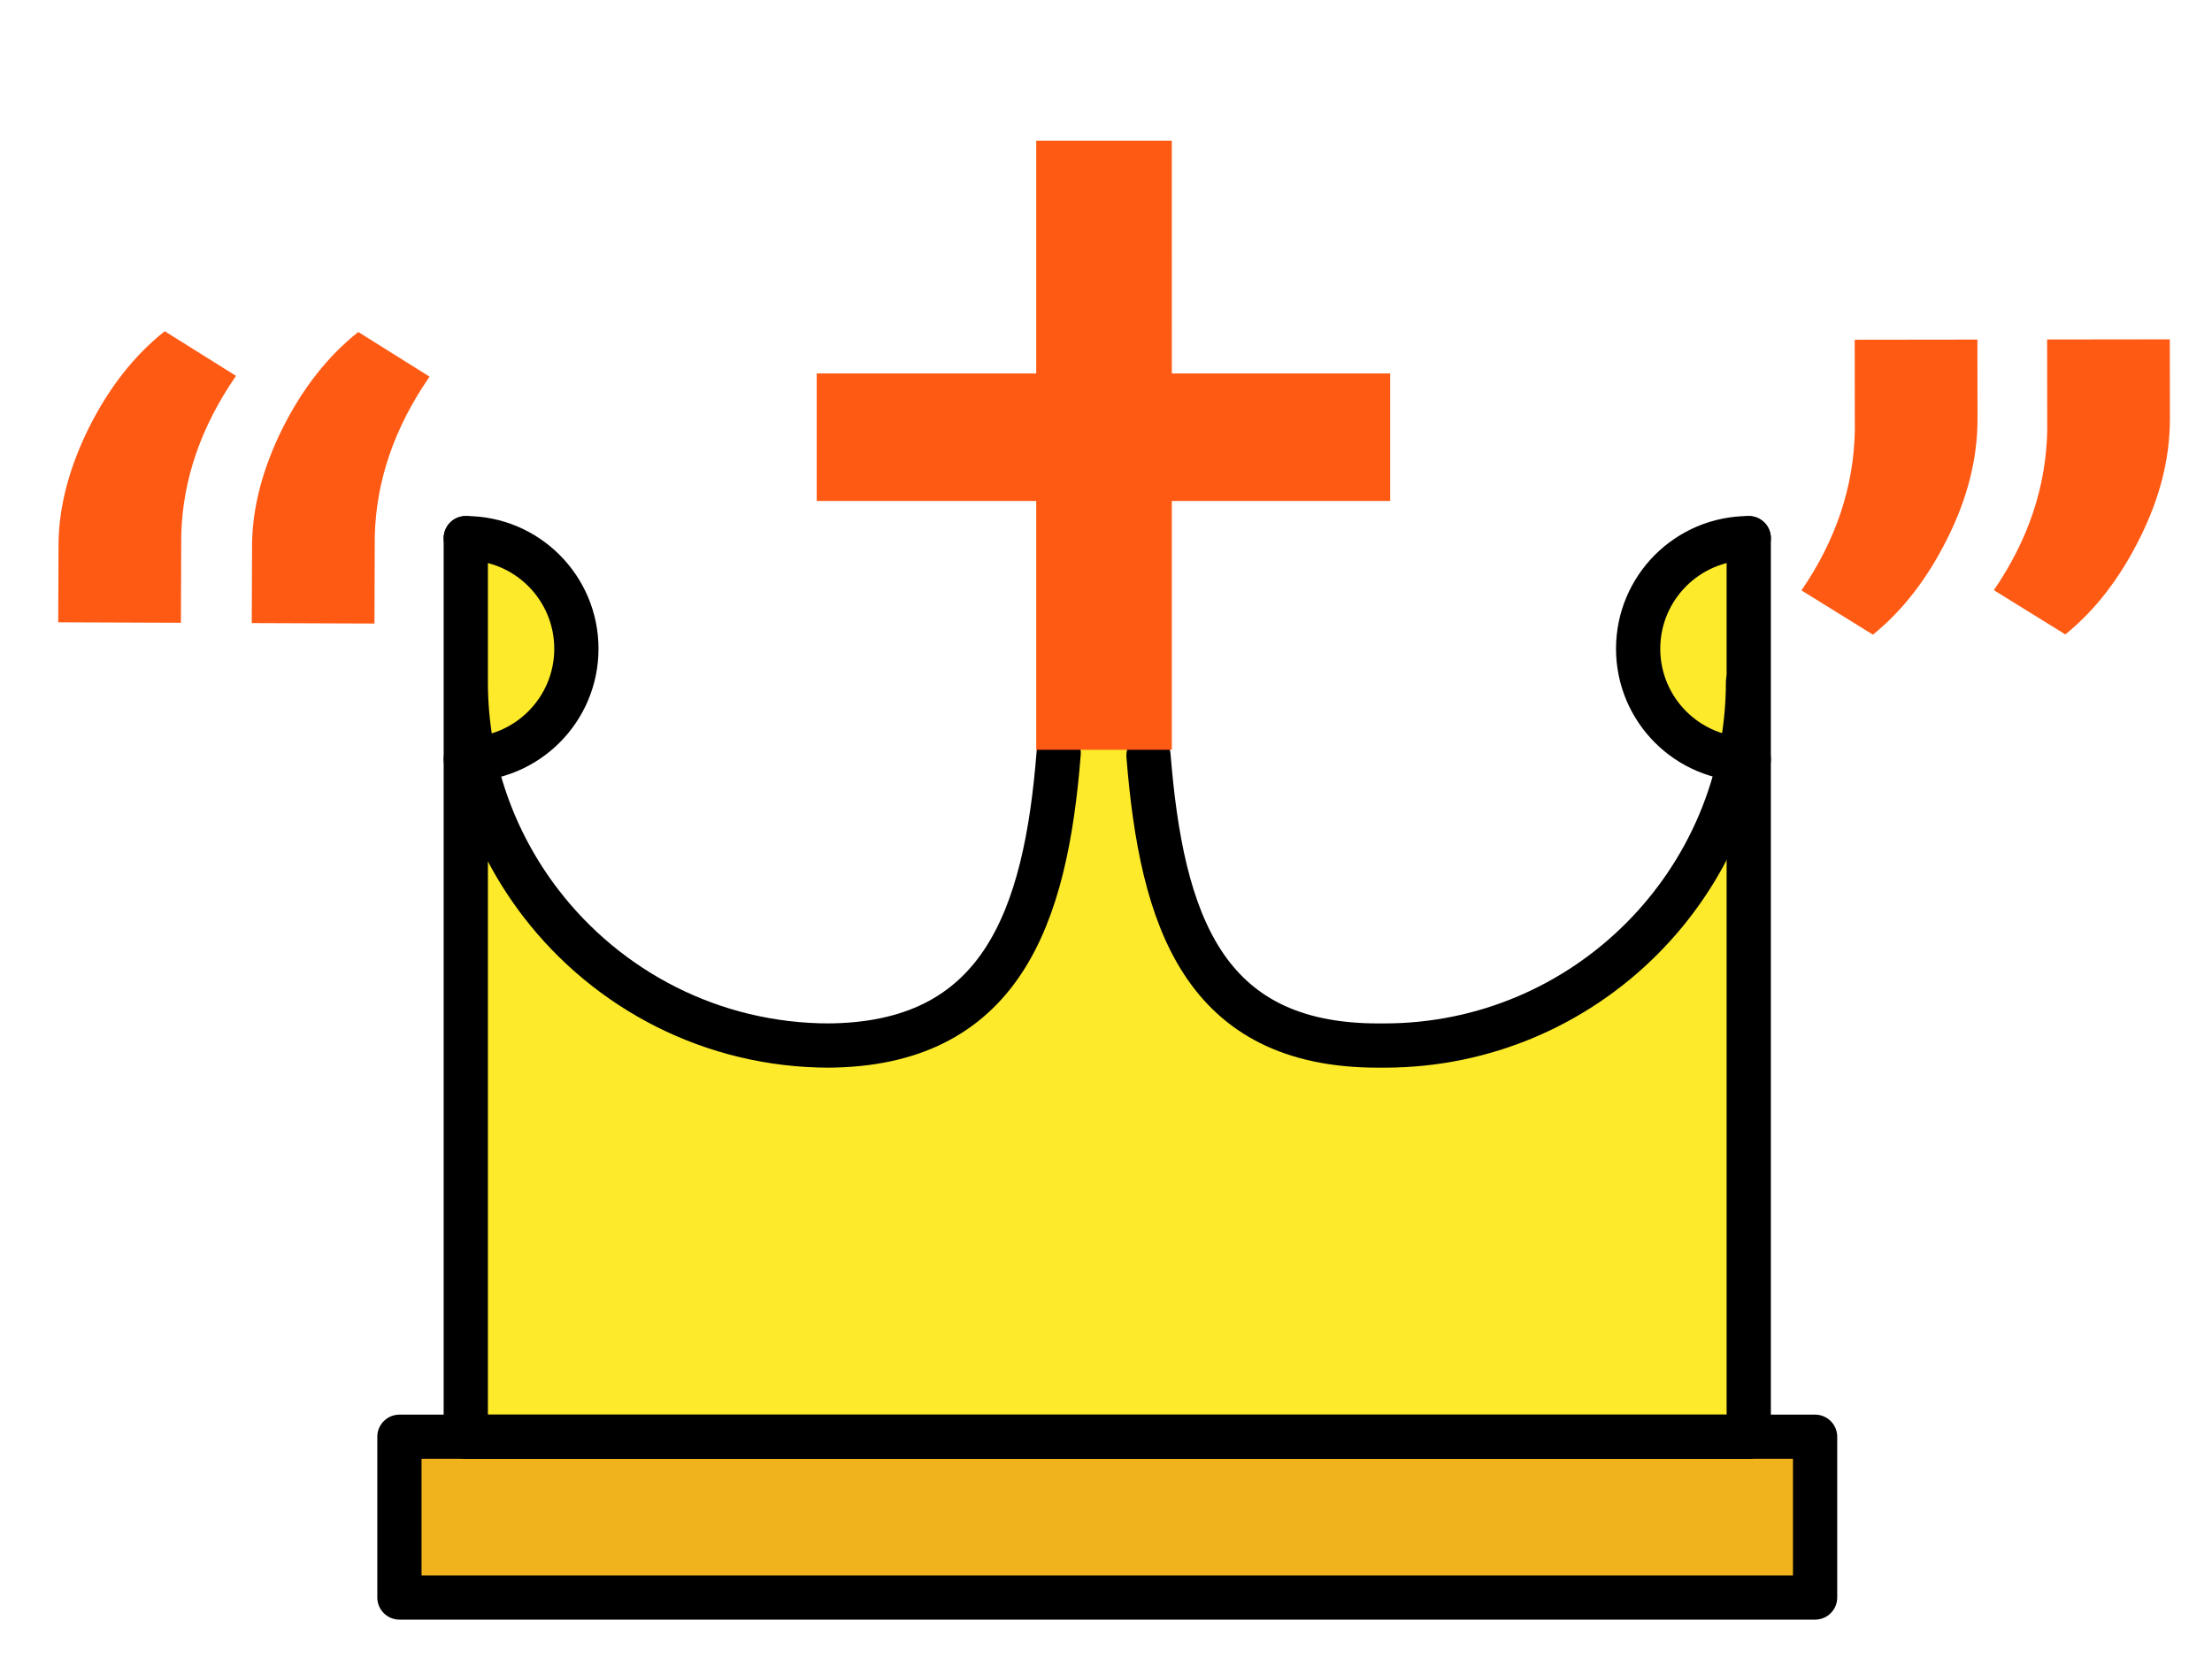
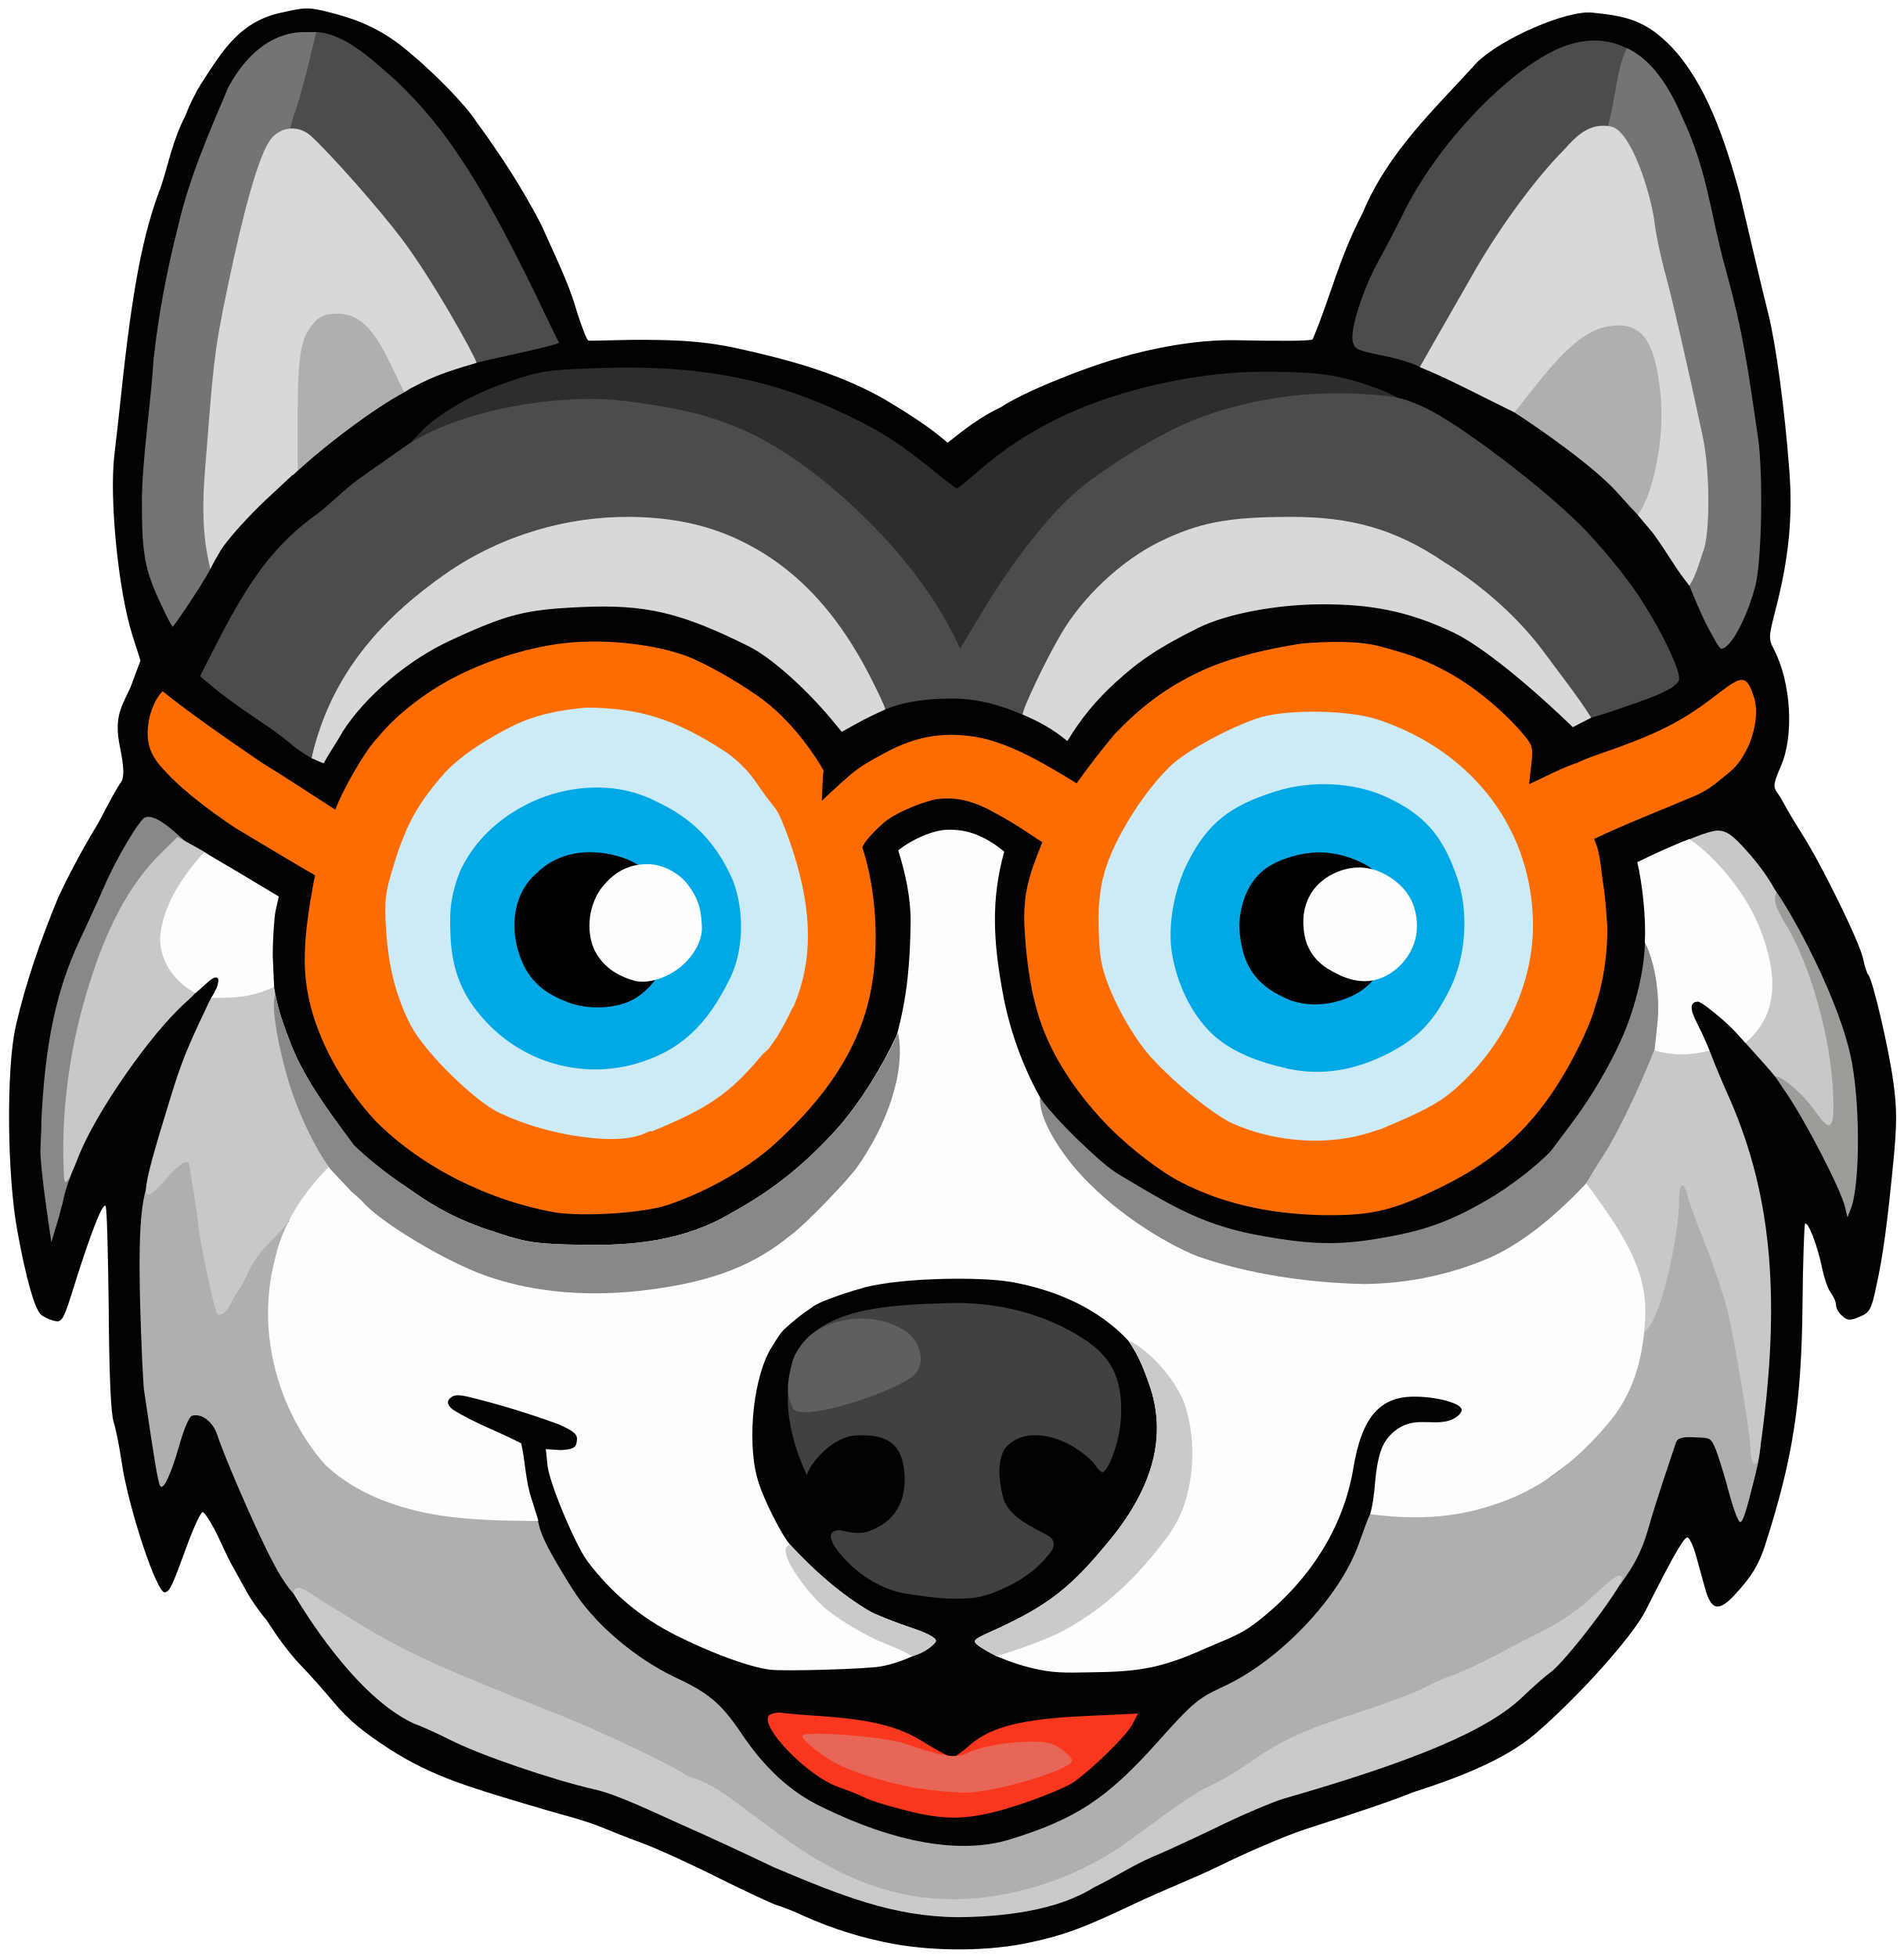
- <svg xmlns="http://www.w3.org/2000/svg" viewBox="0 0 100 75" version="1.1" width="100" height="75">
-   <g fill="#f1b31c">
-     <rect x="18.057" y="64.953" width="64" height="7.267" />
+ <svg xmlns="http://www.w3.org/2000/svg" width="160.2" height="164.7" viewBox="0 0 5340 5490" version="1.1">
+   <path style="fill:#020202" id="blackOutline" d="M 4465.71,35.338 C 4395.06,28.298 4213,107.004 4144,174.004 4021.89,308.386 3893.61,425.93 3821,600 c -65.92,126.198 -88.05,230.779 -139.01,351.992 -5,5 -99.01,4.919 -212.99,2.453 -113.21,-2.449 -238.55,22.872 -325.99,48.565 -119,34 -281,101.98 -335,138.98 -58.32,27.46 -100.15,60.7 -150,100 -54.61,-47.86 -121.89,-88.69 -175.9,-121.3 -115.68,-65.87 -237.48,-102.29 -362.11,-131.686 -75,-17 -135.05,-33.299 -279.05,-35.299 -101,-2 -186.95,4.295 -190.95,1.295 -5,-3 -18,-38.008 -31,-78.008 C 1600,811.992 1585.01,777 1518.01,630 1461.95,522.256 1401.86,431.276 1335,340 1307,296 1225,211 1146,145 1078,88 1017,58 925.996,35 c -58,-15 -70,-14.996 -130,-0.996 C 671.34,57.937 623.383,144.525 564.004,235 553.004,252 532,292 520,325 484.401,392.936 472.84,459.351 450.996,525 400.996,654 371,811 340,1105 c -5,50 -14.004,126 -19.004,170 -15,123 10.996,385 50.996,509 l 22.012,69.01 -23.008,61.99 c -18,51 -52.198,81.02 -37.162,166.76 16.419,79.13 15.162,102.24 2.162,117.24 -25.961,41.25 -46.513,86.53 -66.992,121 -39.768,65.65 -80.733,143.25 -105.538,197.34 C 114.348,2636 72.044,2755.96 44.004,2880 c -27,119 -24,421 5,575 24,131 47,212.99 65,231.99 6,6 21.996,14.01 35.996,18.01 25,6 27.004,3.01 64.004,-116.99 45,-141 73.992,-213 81.992,-205 4,3 7.004,132.98 9.004,288.98 1,183 6.004,295.01 14.004,318.01 6,19 15.992,69 21.992,110 18,127 100.012,374.99 122.012,366.99 14,-4 19,-14.99 60,-126.99 19,-52 39,-96.01 45,-98.01 5,-1 23.992,28 41.992,65 17,37 36.008,77.01 43.008,88.01 6,11 21.996,40 35.996,65 13,25 39.988,63 57.988,84 30.36,46.94 63.588,93.47 96.016,127 34,35 74.033,81.78 90.996,102.01 45.195,53.9 84.376,85.24 155.996,131.99 121.68,79.43 236.44,110.79 365,150 50,15 115,33.99 145,41.99 30,8 71,22 90,30 19,8 69,28.01 110,43.01 41,15 138,59.01 215,98.01 77,38 151,72.99 165,76.99 14,4 48,17 75,30 80,36 164,62.01 250,78.01 120,22 273,20.99 385,-4.01 94,-20 150,-41 285,-105 89.5,-42.47 172.79,-74.29 240,-107.01 83,-41 193,-88 245,-105 146,-47 250.01,-81.98 303.01,-103.98 119.93,-38.26 253.66,-88.52 340.99,-162.01 123,-105 275,-274.99 312,-347.99 81,-161 109,-208 118,-205 5,2 15.99,24 22.99,50 7,26 19.02,67.98 26.02,93.98 17,60 37,65 80,20 48,-51 69.99,-85.99 87.99,-141.99 78,-243 102,-396.01 105,-673.01 1,-123 5.01,-225.98 7.01,-228.98 8,-8 33.99,58 46.99,120 6,30 17,62.99 25,72.99 8,11 15,26 15,35 0,9 8.01,22.99 18.01,30.99 14,13 21.99,13.01 47.99,2.01 29,-12 33.01,-19.99 47.01,-85.99 19,-86 30.99,-176.02 47.99,-351.02 10,-102 10,-147 0,-220 -13,-96 -57,-283.99 -70,-301.99 -5,-5 -11,-26 -15,-45 -8,-43 -115,-262 -171,-350 -23,-36 -44.01,-72 -48.01,-80 -4,-8 -12.99,-24 -20.99,-35 -13,-18 -12,-26 9,-75 38,-86 29,-235.01 -19,-328.01 -16,-30 -15,-35.98 5,-113.98 37,-143 48,-260.01 38,-388.01 -13,-174 -38,-356 -59,-440 -19,-75 -38,-158 -81,-340 C 4837.96,391.075 4784.82,232.673 4686.99,130 4615.82,57.366 4562.88,45.019 4465.71,35.338 Z" />
+   <g id="nose">
+     <path style="fill:#414141" id="noseMainPartShadow" d="m 2250,3769.99 c -67.21,118.12 -40.99,251.49 13.08,368.03 13.03,-40.45 75.89,-108.16 137.89,-111.16 73.44,-3.55 129.01,12.15 136.01,106.15 6,79 -27.96,136 -95.96,161 -24.26,10.68 -51.99,6.3 -78,0 -10.71,-2.03 -16.18,-1.09 -25,2.02 -16,10 -7.03,35 28.97,75 47,52 109.99,87.96 169.99,98.96 27,4 87.03,14.09 135.03,14.88 73,1.21 96.98,-8.86 144.98,-29.86 69.31,-31.58 107.98,-70.26 132.92,-105.25 11.72,-18.26 3.9,-34.13 -9.94,-41.78 -48.22,-26.66 -107.15,-50.37 -125.65,-104.43 -12.48,-47.05 -18.39,-103.38 4.69,-140.56 18.97,-22.83 44.3,-33.57 71.35,-36.13 42.72,-4.04 89.72,12.26 122.66,33.14 25,16 51.99,38 58.99,50 7,11 15.98,19.98 19.98,19.98 15,0 52.02,-85.52 52.93,-168.52 1.09,-99 -29.37,-155.52 -103.9,-204.52 -110.53,-72.66 -246.17,-105.32 -378.38,-101.35 -159.35,4.78 -328.14,11.03 -412.64,114.4 z" />
+     <path style="fill:#5e5f5e" id="noseHighlight" d="m 2222.08,3822.23 c 5.14,-21.42 21.16,-45.77 37.93,-63.88 53.85,-58.14 182.68,-85.69 277.68,-25.69 42,27 64.1,91.93 23.31,127.34 -50.64,43.96 -315.14,133.72 -337.24,89.98 -23.12,-45.75 -12.18,-83.98 -1.68,-127.75 z" />
  </g>
-   <g fill="#fcea2b">
-     <path d="m 21.057,24.329 c 2.761,0 5,2.239 5,5 0,2.761 -2.239,5 -5,5" />
-     <path d="m 79.057,34.329 c -2.761,0 -5,-2.239 -5,-5 0,-2.761 2.239,-5 5,-5" />
-     <path d="m 79.025,30.824 c 0,9.081 -7.362,16.443 -16.443,16.443 h -0.287 c -9.081,0 -11.443,-7.362 -11.443,-16.443 h -2.074 c 0,9.081 -2.362,16.443 -11.443,16.443 h 0.164 c -5.312,0 -10.036,-2.519 -13.042,-6.428 -2.133,-2.773 -3.401,-6.246 -3.401,-10.015 v -6.495 40.624 h 58 v -40.624" />
+   <g id="rightEar">
+     <path style="fill:#4c4c4c" id="rightEarOuter2" d="m 3982.93,1029.83 c -16,-9 -54.93,-21.83 -87.93,-28.83 -89,-18 -93,-20 -100,-40 -10,-31 25,-143 71,-228 25,-45 58,-109 74,-142 92,-184 277.16,-379.568 419,-449 64.13,-31.391 135.71,-40.742 203.81,-7.04 l -25.7,224.235 z" />
+     <path style="fill:#737473" id="rightEarOuter1" d="m 4780,1739 c -14.67,-31.3 -29.14,-65.76 -41.45,-96.62 L 4691.42,979.718 4508.58,357.921 c 23.59,-75.308 23.22,-156.71 54.38,-223.214 82.38,37.788 131.15,134.719 159.92,203.873 66.38,141.861 77.74,274.648 116.12,411.42 51.92,186.586 64.67,290.66 92,476 15,102 11,344 -7,416 -23,91 -70,178 -96,178 -5,0 -26,-37 -48,-81 z" />
+     <path style="fill:#afafaf" id="rightEarShadow" d="m 4543,1389 c -65.94,-77.37 -233.67,-192.5 -295.31,-232.05 6.8,-51.06 81.89,-173.248 130.31,-216.95 50,-44 93,-60 167,-60 92,0 125,36 157,169 31,132 20,269 -28,333 -13,18 -30,45 -36,61 -7,15 -15,27 -18,26 -3,0 -38,-36 -77,-80 z" />
+     <path style="fill:#d9d8d8" id="rightEarInner" d="m 4702,1593 c -31.38,-48.35 -51.91,-78.98 -65.94,-98.27 -14.31,-17.11 -32.33,-37.7 -41.78,-49.73 29.77,-45.61 42.92,-97.31 52.71,-146.64 12.05,-60.77 17.81,-131.86 9.4,-205.36 C 4639.92,948.985 4601,902 4514,915 c -59,9 -114,52 -198,156 l -68,86 c -89.91,-43.82 -186.22,-95.39 -265.55,-127.1 L 4033,941 c 27,-47 70,-122 95,-166 62.95,-112.348 166.72,-261.708 258.9,-354.699 38.34,-43.447 74.04,-76.193 131.13,-65.549 57.53,10.726 110.8,185.372 121.97,262.248 4,38 18,102 29,143 19,67 67,276 107,464 21,96 21,276 1,324 -11.43,32.92 -20.5,68.07 -38.41,95.27 C 4736.86,1640.2 4719,1619 4702,1593 Z" />
  </g>
-   <g fill="none" stroke="#000000" stroke-linecap="round" stroke-linejoin="round" stroke-miterlimit="10" stroke-width="2">
-     <rect x="18.057" y="64.953" width="64" height="7.267" />
-     <path d="m 21.057,24.329 c 2.761,0 5,2.239 5,5 0,2.761 -2.239,5 -5,5" />
-     <path d="m 79.057,34.329 c -2.761,0 -5,-2.239 -5,-5 0,-2.761 2.239,-5 5,-5" />
-     <path d="m 47.861,34.043 c -0.588,7.46 -2.602,13.224 -10.525,13.224 h 0.164 c -5.312,0 -10.036,-2.519 -13.042,-6.428 -2.133,-2.773 -3.401,-6.246 -3.401,-10.015 v -6.495 40.624 h 58 v -40.624" />
-     <path d="m 79.025,30.824 c 0,9.081 -7.362,16.443 -16.443,16.443 h -0.287 c -7.906,0 -9.779,-5.675 -10.374,-13.111" />
+   <g id="leftEar">
+     <path style="fill:#4c4c4c" id="leftEarOuter4" d="m 887.37,89.844 c -40.623,4.866 -40.36,-3.833 -68.36,129.166 -7,31 -18.041,64.977 -26.041,75.977 -19,28 -16.94,85.026 3.06,85.026 17,0 158.989,142.008 230.991,233.008 24.83,31.24 42.52,45.599 56.83,51.432 l 1.18,22.526 41.99,54.037 c 73.8,57.269 179.12,238.827 210.85,276.414 51.48,-13.09 233.1,-50.427 230.1,-56.427 -2,-3 -31.95,-64.003 -65.95,-136.003 C 1348.02,510 1252,361.971 1114,228.971 1046.85,170.076 968.75,93.986 887.365,89.844 Z" />
+     <path style="fill:#737473" id="leftEarOuter2" d="m 852.995,89.974 c -75,0 -152.845,45.385 -211.845,153.385 -54.823,128.078 -111.355,258.633 -142.127,393.62 -31.218,122.513 -54.833,248.345 -68.192,370.491 -8.628,135.56 -32.566,281.77 -32.849,402.56 0,143 7.995,188.98 52.995,283.98 17,37 32.049,66 34.049,64 35,-47 98.966,-146.02 106.966,-166.02 6,-15 9.985,-61.02 8.985,-102.02 -2,-85 24.997,-440.96 38.997,-509.957 5,-25 9.026,-62.031 10.026,-82.031 0,-11.723 -1.743,-15.225 -2.93,-20.834 11.172,-26.395 21.03,-41.281 37.956,-119.14 C 719.397,605.541 802.164,421.843 822.982,325 c 6,-11 23.021,-68.018 38.021,-127.018 L 886.979,89.974 Z" />
+     <path style="fill:#afafaf" id="leftEarShadow" d="m 805,1243 c -9,-114 -1,-264 16,-313 23,-67 44,-80 125,-80 64,0 76,3 104,26 30,26 110,169 110,197 0,8 -11,20 -25,27 -81.05,42.44 -226.84,151.45 -312,232 -8,7 -13,-18 -18,-89 z" />
+     <path style="fill:#d9d8d8" id="leftEarInner" d="m 581,1245 c 20,-259 23,-280 74,-517 45,-202 81,-315 110,-344 31,-31 76,-31 108,-2 58,54 188,201 254,288 87,116 197.75,315.131 210.1,347.79 -52.06,15.49 -102.19,30.06 -153.1,55.21 l -51,26 -39,-81 c -49,-101 -89,-138 -148,-138 -31,0 -48,6 -63,23 -39,43 -47,84 -48,254 v 162 l -89,83 c -49,46 -107,110 -127,142 -14.815,25.31 -19.947,34.05 -28.994,51.85 C 557.378,1466.25 573.494,1344.62 581,1245 Z" />
  </g>
-   <g fill="#ff5a14">
-     <path d="m 52.976,16.882 h 9.871 v 5.767 H 52.976 V 33.897 H 46.845 V 22.649 h -9.923 v -5.767 h 9.923 V 6.361 h 6.13 z" />
-     <path d="M 7.448,14.975 10.67,16.992 q -2.383,3.454 -2.476,7.204 l -0.015,3.958 -5.547,-0.021 0.014,-3.594 q 0.036,-2.5 1.374,-5.203 1.365,-2.729 3.428,-4.362 z m 8.75,0.034 3.221,2.018 q -2.383,3.454 -2.476,7.204 l -0.015,3.958 -5.547,-0.021 0.014,-3.594 q 0.036,-2.5 1.374,-5.203 1.365,-2.729 3.428,-4.362 z" />
-     <path d="m 84.672,28.692 -3.232,-2.001 q 2.339,-3.414 2.413,-7.217 l -0.005,-4.115 5.547,-0.007 0.004,3.594 q 0.003,2.682 -1.373,5.418 -1.351,2.71 -3.354,4.327 z m 8.698,-0.011 -3.232,-2.001 q 2.339,-3.414 2.413,-7.217 l -0.005,-4.115 5.547,-0.007 0.004,3.594 q 0.003,2.682 -1.373,5.418 -1.351,2.71 -3.354,4.327 z" />
+   <g id="mouth">
+     <path style="fill:#f9361e" id="tongueOuter" d="m 2530,5076 c -47,-12 -95,-27 -106,-34 -12,-6 -44,-19 -70,-28 -90,-30 -233,-180 -194,-204 7,-4 23,-7 34,-5 12,2 59,6 106,9 145,10 222,29 294,75 36,22 71,41 77,41 6,0 28,-15 49,-34 57,-51 146,-74 324,-82 l 148,-7 -15,29 c -16,32 -111,125 -166,164 -19,13 -87,41 -150,62 -138,45 -203,48 -331,14 z m 283,-100 c 53,-14 104,-29 114,-35 30,-17 -33,-36 -73,-22 -17,6 -40,11 -53,11 -12,0 -36,7 -53,16 -25,13 -43,14 -107,6 -42,-6 -101,-20 -131,-31 -31,-11 -79,-20 -110,-20 h -55 l 35,18 c 68,36 207,71 321,80 9,0 60,-10 112,-23 z" />
+     <path style="fill:#e76658" id="tongueInner" d="m 2591,5019 c -74,-9 -189,-43 -242,-70 -41,-21 -99,-67 -99,-79 0,-16 233,1 290,22 99,35 140,41 169,28 40,-20 109,-33 178,-34 48,-1 68,4 89,20 15,11 29,25 31,31 9,25 -221,94 -307,92 -25,-1 -74,-5 -109,-10 z" />
  </g>
+   <g id="rightEye">
+     <path style="fill:#ccebf6" id="rightEyeInner" d="m 3407.82,1982.74 c -204.94,122.8 -346.82,342.94 -384.09,541.38 -38.23,170.96 16.61,333.77 111.98,471.65 169.49,162.89 289.92,277.61 561.28,249.69 217.07,-6.11 417.81,-66.44 531.04,-233.74 116,-174 164.49,-505.2 81.49,-674.2 -57,-116 -314.48,-317.54 -443.48,-357.54 -150.63,-32 -311.96,-56.12 -458.22,2.76 z" />
+     <path style="fill:#00a9e6" id="rightIris" d="m 3734.75,2200.36 c 52.91,2.4 105.68,13.62 151.57,34.51 109.33,49.77 160.94,110.04 200.97,227.02 34,99.34 24.02,222.97 -19.98,311.97 -46.75,95.05 -93.67,141.78 -179.69,184.51 -86.48,42.96 -178.91,60.46 -273.57,39.84 -81.07,-17.66 -161.8,-46.69 -216.73,-100.32 -58.07,-56.7 -96.45,-140.76 -110.03,-224.03 -12.54,-76.89 6.09,-178.93 44.01,-253.97 56.08,-110.96 117.98,-160.04 250.98,-201.04 46.5,-14.5 99.57,-20.89 152.47,-18.49 z" />
+     <path style="fill:#000000" id="rightPupil" d="m 3781,2799 c 78.99,-31.86 116.85,-99.26 117.98,-200.53 1.05,-95.6 -28.32,-154.92 -73.98,-175.47 -43.85,-23.38 -96.43,-34.51 -139.01,-31.41 -41.97,3.05 -85.6,15.55 -120.99,35.41 -55.79,31.3 -85.43,94.85 -89,168 4.42,118.37 52.5,174.92 145.7,211.83 57.17,19.12 113.21,10.76 159.3,-7.83 z" />
+     <path style="fill:#fefdfd" id="rightEyeReflection" d="m 3725.8,2718.53 c -35.32,-21.47 -59.39,-54.3 -66.78,-95.79 -15.03,-84.46 23.15,-142.31 77.8,-170.11 55.8,-28.39 112.51,-25.12 165.18,10.37 39.34,26.51 72.9,67.58 72.49,136.09 -0.47,81 -68.56,148.91 -138.43,153.1 -36.53,2.2 -71.25,-9.95 -110.26,-33.66 z" />
+   </g>
+   <g id="leftEye">
+     <path style="fill:#ccebf6" id="leftEyeInner" d="m 1763.55,1946.31 c -221.91,-18.66 -600.23,109.8 -674.78,275 -85.72,207.78 -119.344,456.69 -19.16,648.68 103.99,181.03 200.02,311.91 406.54,366.29 243.85,53.27 481.6,-3.56 651.36,-171.45 147.69,-165.49 202.54,-390.79 202.47,-590.08 -15.92,-157.88 -52.41,-314.1 -186.06,-402.49 -119.72,-52.36 -263.99,-128.1 -380.37,-125.95 z" />
+     <path style="fill:#00a9e6" id="leftIris" d="m 1658.56,2209.5 c 60.89,-2.26 124.11,8.81 182.68,39.13 94.71,44.35 164.94,107.46 215.37,223.04 32,87 28.99,193.97 -8.01,270.97 -65,134 -139.34,201.63 -252.34,237.63 -147,47 -315.64,10.37 -431.64,-112.63 -68.83,-72.19 -93.8,-144.39 -100.2,-226.63 -3.64,-74.33 -4.6,-115.33 25.2,-195.38 39.57,-85.11 106.42,-150.14 200.19,-195.12 49.3,-23.13 107.86,-38.75 168.75,-41.01 z" />
+     <path style="fill:#000000" id="leftPupil" d="m 1774,2805 c 59.96,-31.82 105.58,-103.96 107.94,-183.85 3.02,-102.55 -44.26,-188.07 -143.47,-217.8 -93,-28 -178.48,-8.36 -231.47,44.65 -69.05,57.01 -85,167 -35,266 28.25,53.12 71.21,78.26 119.31,97.08 61.27,23.97 138.65,17.29 182.69,-6.08 z" />
+     <path style="fill:#fefdfd" id="leftEyeReflection" d="m 1776.31,2750.39 c -37,-11 -81.47,-32.55 -107.47,-82.55 -24,-48 -20.98,-118.71 14.6,-171.86 35.18,-47.44 77.82,-72.42 134.01,-71.75 39,0 87.27,22.67 114.65,61.12 19.63,27.56 34.6,52.54 36.77,115.5 1.37,39.79 -25.83,88.03 -70.83,120.03 -36,25 -85.73,40.51 -121.73,29.51 z" />
+   </g>
+   <path style="fill:#fc6c01" id="glasses" d="m 1609.77,1801.69 c -99.72,7.31 -211.78,39.59 -308.08,84.9 -98.6,46.39 -185.37,113.76 -241.03,181.14 -38.39,38.78 -102.599,154.74 -120.1,203.75 C 893.633,2240.94 777.478,2165.28 735.026,2139.97 637.598,2073.74 528.307,1997.31 455.99,1939 c -19.114,20 -28.864,45.43 -35.524,68.67 -21.432,91.27 14.486,126.9 57.506,171.17 39.923,40.73 102.35,90.33 181.012,143.17 47.021,27.77 179.334,108.09 224.61,133.26 -18.68,95.71 -34.35,196.98 -26.888,282.69 13.482,154.84 102.493,305.09 196.094,406.18 133.35,134.66 323.88,224.66 502.15,256.84 82,13 252.01,2.03 319.01,-20.97 115,-39 232.96,-107.99 306.96,-177.99 129.35,-119.49 226.07,-251.87 260.03,-413.93 27.41,-130.81 16.82,-294.48 -22.2,-411.07 7.2,-19.73 45.1,-55.91 58.14,-67.32 33,-29 97.85,-54.19 136.07,-64.65 18.53,-5.07 34.94,-5.04 50,-5.01 30,0 72.59,9.5 122.59,37.5 39,21 62.25,35.5 85.93,50.78 17.59,11.32 35.89,24.53 52.22,34.25 -35.18,88.02 -55.67,142.55 -49.74,244.4 5.31,90.96 17.23,182.73 47.72,268.03 40.01,111.9 116.65,212.63 188.22,285.74 65.24,65.73 146.84,126.44 199.67,154.1 128.05,67.06 267.63,91.73 405.34,94.14 137,1 194.05,-12.96 334.05,-81.96 171,-85 284.5,-195.52 384.5,-400.52 10,-20 32.56,-69.7 40.56,-101.7 25.03,-72.11 35.02,-153.38 34.57,-222.39 -2.34,-44.1 -6.98,-96.8 -13.41,-132.94 -11,-104 -19.33,-98.29 -23.37,-116.08 79.93,-38.71 197.22,-84.34 279.1,-119.41 46.66,-19.07 73.99,-47.01 99.68,-67.18 25.61,-20.11 40.31,-46.54 52.4,-71.29 17.31,-35.44 30.93,-97.52 16.93,-139.52 -20,-62 -32,-62.96 -97,-12.96 -105,82 -170,115 -353,178 -22.4,8.09 -36.46,14.08 -47,19.79 -6.33,0.68 -36.92,12.63 -70.97,29.17 L 4289,2200 l 5.99,-52.99 c 6,-48 4.03,-56.01 -20.97,-86.01 -40.54,-48.22 -122.32,-126.16 -214.45,-176.17 -76.36,-41.46 -121.04,-52.69 -185.35,-70.7 -67.69,-18.97 -160.92,-13.6 -221.23,-9.12 -105.57,16.34 -209.88,41.08 -297.98,83.99 -94.76,46.92 -159.28,98.43 -229.03,171.03 -36.25,43.45 -70.13,87.17 -106.06,137.3 -79.74,-48.52 -174.65,-106.93 -267.9,-127.28 -96.96,-19.25 -179.12,-6.81 -266.6,40.43 -36.17,19.53 -69.87,36.41 -104.89,67.12 -35,30 -70.53,64.68 -75.06,68.62 0.93,-21.43 1.59,-65.05 4.56,-85.15 -41.36,-71.81 -103.74,-148.5 -170.51,-198.57 -43.87,-32.91 -129.7,-85.57 -195.64,-114.71 -76.48,-33.81 -212.89,-54.99 -334.11,-46.1 z m 34.24,183.34 c 149,1 245.96,30.98 384.96,119.98 33,21 68.04,54.98 90.04,86.98 20,30 45.01,63 55.01,75 11,12 33.96,69.04 51.96,126.04 53.41,169.16 53.57,302.02 1.3,427.8 -2.44,4.43 -4.69,6.6 -7.29,12.18 -10,23 -28.98,57 -39.98,75 l -21.94,31.9 v 0.13 c -10.07,10.25 -13.7,10.99 -26.04,25.98 -86,102 -146.97,144 -303.97,208 -0.11,0.1 -0.35,-0.1 -0.46,0 -1.19,0.1 -1.32,-1.31 -2.6,-1.04 -1.83,0.72 -3.89,0.74 -5.73,1.43 -53.28,28.62 -134.61,23.77 -219.66,9.7 -61.43,-11.18 -125.2,-27.95 -198.63,-62.1 -69,-32 -208.99,-170.02 -247.99,-244.02 -41,-79 -62.98,-161.96 -69.98,-267.96 -5,-86 -3,-104.03 22,-185.03 33,-110 67.92,-165.45 111.01,-219.79 19.42,-24.48 42.5,-50.43 61,-65.24 33,-30 95.96,-70.99 159.96,-102.99 66.48,-32.55 133.37,-45.16 207.03,-51.95 z m 2052.47,11.58 c 64,0.88 128.54,8.4 169.54,22.4 269,90 434.98,312.99 433.98,580.99 -1,167 -84.98,339.98 -222.98,458.98 -46.41,38.99 -88.58,59.79 -201.43,107.69 -9.55,3.19 -11.25,3.1 -23.57,7.35 -118,41 -271.01,33 -394.01,-22 -52,-23 -165.99,-115.02 -230.99,-188.02 -59,-66 -124.02,-190.99 -138.02,-266.99 -6,-34 -8.97,-102.02 -6.97,-152.02 0,0 3.69,-44.44 8.6,-68.43 2.47,-9.62 4.01,-16.9 8.39,-32.55 27,-92 107.99,-221.99 183.99,-294.99 42,-41 163,-107.02 247,-135.02 39,-12.5 102.47,-18.26 166.47,-17.39 z" />
+   <path style="fill:#2d2d2d" id="fur31" d="m 2612,1783 c -65,-87 -139,-159 -341,-331 -176,-150 -268,-210 -391,-253 -133,-47 -220,-61 -310,-50 -102,13 -222,43 -305,76 -36,15 -76,25 -91,23 l -25,-3 33,-35 c 52,-53 147,-107 250,-141 85,-29 108,-32 264,-37 252,-7 445,27 638,113 122,55 181,92 274,167 39,32 73,58 76,58 3,0 30,-22 61,-49 107.74,-94.57 233.48,-160.95 359.05,-202.92 146.1,-48.82 301.18,-74.84 435.95,-75.08 133.97,-0.2 198,4 293,36 66,23 97,38 97,49 0,13 -15,14 -104,9 -175,-11 -362,26 -511,100 -86,43 -217,128 -269,174 -70,61 -183,205 -253,323 -63,108 -70,115 -99,116 -27,0 -38,-9 -82,-67 z" />
+   <path style="fill:#4c4c4c" id="fur30" d="m 3816.99,1105.01 c -185,-11 -379.96,26.02 -531.96,102.02 -90,45 -222.03,130.97 -274.03,178.97 -73,65 -171.03,191 -246.03,314 l -72,119.99 c -82.39,-184.29 -223.87,-334.56 -349.13,-443.31 -224,-191 -379,-224.6 -589.87,-251.68 -179.66,-23.08 -469.98,22.99 -622.98,130.99 -42,30 -100,70.04 -128,90.04 -41.092,30.86 -81.498,72.15 -114.969,96.94 -110,79 -182.042,171.04 -276.042,354.04 l -50.976,100 47.005,38.99 c 71.337,58.23 159.364,106.96 216.992,158.99 19.795,14.26 36.115,24.97 49.305,32.19 l 389.115,-469.93 689.57,-149.24 444.99,394.01 84.75,88.38 c 58.8,-24.39 125.49,-30.33 177.71,-30.47 76.32,-2.4 144.63,17.9 207.8,44.78 l 203.73,-267.05 678.88,-229.78 542.12,362.11 169.47,143.31 c 44.63,-11.65 92.88,-29.63 129.55,-42.27 78,-27 118.04,-49.06 118.04,-67.06 0,-33 -55.04,-145 -118.04,-239 -37,-55 -106.96,-139.97 -156.96,-189.97 -111,-111 -337.01,-281.97 -433.01,-328.97 -64,-30 -85.03,-35.02 -185.03,-41.02 z" />
+   <path style="fill:#888887" id="glassesShadow3" d="m 2918.16,3079.17 c -8.39,31.55 17.59,85.27 52.48,140.36 44.51,70.25 103.51,142.77 124.35,174.48 74,75 135.02,140.96 135.02,145.96 49.68,16.52 108.49,15.85 159.96,34.05 57,21 209.03,47.96 335.03,59.96 140.53,18.02 286.82,-24.31 411.98,-47.98 118,-42 312.92,-235.44 312.92,-268.44 0,-21 -74.13,-77.78 -95.02,-94.7 -18.01,23.42 -86.7,83.2 -162.89,131.11 -107.22,64.53 -181.13,94.45 -294.98,115.04 -126,24 -203.99,24.02 -333.99,2.02 -185.56,-28.88 -275.17,-87.57 -425.21,-176.71 -38.19,-22.69 -91.5,-75.77 -103.5,-86.77 -20,-18 -96.65,-94.8 -116.15,-128.38 z" />
+   <path style="fill:#888887" id="glassesShadow2" d="m 4414,3286 -60,-62 59,-79 c 76,-103 121.77,-198.59 139.77,-240.59 35.99,-84.31 60.66,-188.36 61.12,-263.33 1.85,-39.38 19.11,-17.08 38.11,-19.08 25,-3 25,-1 32,83 10,119 -1,239 -26,300 -46,111 -88.85,203.58 -122.85,253.58 -32.95,53.13 -50.44,32.01 -83.97,65.79 -9.89,-9.27 -22.01,-23.2 -37.18,-38.37 z" />
+   <path style="fill:#888887" id="fur26" d="m 422.773,2292.07 c -6.015,-1.12 -11.281,-0.81 -15.781,0.94 -16,6 -82.996,118.99 -115.996,196.99 -13,30 -43.988,97 -67.988,149 -65,138 -97.012,290 -107.012,506 0.534,38.41 -4.535,75.62 -1.992,103.01 2,31 9.992,97.99 16.992,146.99 l 13.008,90 17.988,-60 c 3.942,-12.11 6.916,-23.57 9.317,-34.9 1.57,-5.36 3.137,-8.78 4.687,-17.09 4,-21 12.996,-52 20.996,-70 7,-19 13.008,-70 13.008,-120 1,-152 51.008,-373 123.008,-535 43,-98 76,-148 145,-220 l 53.984,-57.01 -33.984,-30 c -32.25,-29.25 -57.188,-45.55 -75.235,-48.93 z" />
+   <path style="fill:#9c9d98" id="fur25" d="m 5175,3385 c -13,-51 -109,-237 -164,-318 l -52,-77 59.01,-221.16 L 4979,2623 c 0,0 -25.26,-107.58 -5.36,-132.45 C 4997.7,2513.98 5144,2763 5189,2954 c 29,121 30,364 3,436 l -10,25 z" />
+   <path style="fill:#afafaf" id="fur24" d="m 2473,5340 c -93,-22 -202,-79 -320,-166 -43,-32 -100,-74 -128,-95 -61,-45 -338,-180 -495,-242 -307,-120 -413,-168 -544,-247 -152,-92 -175,-115 -239,-244 -42,-85 -120,-266 -137,-319 -12,-39 -46,-64 -72,-55 -7,3 -21,34 -31,69 -26,93 -49,143 -58,127 -6,-11 -15,-64 -45,-268 -3,-25 -8,-135 -11,-245 -6,-248 5,-332 51,-387 27,-32 37,-38 73,-38 47,0 44,-7 63,135 20,139 42,234 55,229 6,-3 17,-20 24,-39 7,-19 18,-40 24,-47 7,-7 25,-30 40,-50 21,-29 35,-38 58,-38 33,0 34,1 15,38 -8,15 -22,67 -31,115 l 625,650 c 112,22 114,23 121,52 7,34 30,79 93,180 60,97 175,196 291,251 93,43 129,74 184,156 66,98 137,164 224,206 207,102 390,134 527,93 186,-57 274,-114 416,-273 98,-110 115,-124 182,-155 159,-72 328,-249 383,-401 46,-126 37,-119 117,-101 76,16 220,-25 289,-82 7,-7 31,-15 54,-19 38,-7 39,-7 23,11 -8.47,9.24 -12.94,15.52 -13.06,19.17 -0.19,5.83 10.7,4.98 34.06,-1.17 41.99,-11.05 111,-72 151,-133 19,-28 48,-71 65,-95 40,-54 79,-168 79,-228 0,-24 5,-53 11,-65 17,-32 59,-243 59,-299 v -50 l 37,3 c 31,3 38,8 46,33 5,17 28,80 52,140 51,129 66,189 100,389 29,173 30,194 10,278 -27,110 -36,138 -44,138 -5,0 -19,-37 -31,-82 -12,-46 -29,-100 -37,-121 -15,-37 -16.96,-32.59 -62,-35 -31.42,-1.68 -47.86,2.23 -50.76,17.29 L 4675,4125 c -17,50 -41,125 -53,168 -17,58 -37,97 -76,150 -69,92 -91,113 -168,151 -35,18 -103,53 -151,79 -49,25 -105,51 -125,58 -21,6 -56,22 -80,35 -23,12 -105,43 -181,68 -156,50 -217,78 -310,143 -36,25 -87,55 -115,67 -55,25 -209,130 -240,165 -30,34 -203,111 -286,127 -125,25 -320,27 -417,4 z" />
+   <path style="fill:#c8c8c8" id="fur23" d="m 4917,4103 c -4,-3 -7,-21 -7,-39 0,-40 -44,-303 -66,-394 -9,-36 -35,-114 -59,-175 -24,-60 -47,-122 -51,-138 -11,-46 -24,-41 -24,11 0,95 -52.29,347.13 -99.34,369.05 C 4612.07,3727 4610,3703 4606,3670 c -10,-84 -38,-161 -96,-257 -28,-46 -42.98,-68.28 -62.16,-92.04 6.62,-9 28.16,-47.96 47.16,-75.96 37,-56 93,-171 135,-274 21,-53 28,-61 45,-55 11,4 40,6 65,5 44,-1 45,-1 61,41 9,24 33,81 54,128 110,255 138,531 91,907 -13,103 -17,119 -29,106 z" />
+   <path style="fill:#c8c8c8" id="fur22" d="M 749.023 2743.03 C 736.694 2740.45 719.5 2744.01 700 2755.01 C 686 2763.01 665.81 2777.08 646.81 2777.08 C 622.061 2777.83 596.06 2792.61 592.773 2798.37 C 587.918 2806.88 582.728 2818.26 575.977 2833.01 C 524.977 2940.01 507.995 2982.01 477.995 3080.01 C 388.995 3368.01 387.969 3396.01 467.969 3305.01 C 489.969 3280.01 513.01 3260.03 519.01 3260.03 C 525.01 3260.03 530.013 3261.02 530.013 3263.02 C 530.013 3264.02 534.974 3292 539.974 3325 C 545.974 3358 552.99 3408.03 555.99 3435.03 C 559.99 3478.03 592.99 3637.99 605.99 3677.99 C 611.99 3698.99 633.023 3686.97 649.023 3653.97 C 657.023 3637.97 666.01 3622.99 669.01 3619.99 C 672.01 3616.99 682.992 3597.99 691.992 3577.99 C 710.992 3535.99 731.977 3508.97 775.977 3464.97 C 792.977 3447.97 812.01 3423.98 819.01 3411.98 C 826.01 3399.98 850.977 3364.98 875.977 3333.98 L 902.799 3301.37 L 942.969 3261.98 L 991.992 3211.98 L 952.995 3158.98 C 892.015 3075.75 845.96 3004.74 816.211 2929.17 C 795.661 2876.79 780.91 2833.83 772.461 2789.65 C 772.415 2789.71 772.442 2789.78 772.396 2789.84 C 771.322 2782.59 770.143 2775.29 768.815 2767.84 C 768.815 2754.34 761.353 2745.62 749.023 2743.03 z M 772.396 2789.97 C 758.593 2817.98 764.326 2878.37 783.724 2951.69 C 764.324 2878.38 758.593 2817.98 772.396 2789.97 z " />
+   <path style="fill:#c8c8c8" id="fur21" d="m 179,3295 c -8,-163 13,-337 61,-500 54,-186 121,-313 214,-404 l 44,-43 51,28 c 61,33 61,37 -9,129 -26,35 -51,77 -55,93 -8,40 15,94 54,123 17,12 31,28 31,35 0,7 -22,32 -49,56 -98,87 -253,310 -301,433 -29,75 -40,88 -41,50 z" />
+   <path style="fill:#c8c8c8" id="fur20" d="m 5092,3118 c -36,-52 -102.3,-105.69 -111.3,-96.69 -38.28,-44.75 -63.59,-71.76 -108.7,-122.31 l 29,-31 c 51,-56 47,-128 -14,-230 -43,-74 -115,-137 -214,-187 -24,-12 -43,-27 -43,-34 0,-17 151,-87 188,-87 22,0 39,11 69,43 63,68 84.99,111.1 95.89,130.64 -9.79,19.4 -2.89,42.36 26.11,89.36 70,115 128,323 133,481 4,95 -8,105 -50,44 z" />
+   <path style="fill:#fefdfd" id="furCenter" d="m 2519.58,2385.51 c 20.69,65.97 35.45,136.1 34.65,201.7 -1.23,114.14 -9.8,210.43 -39,317.65 -45.12,93.59 -93.81,174.3 -158.85,252.02 -89.8,101.18 -181.09,177.81 -302.93,244.66 -134.66,81.09 -282.81,93.24 -420.44,90.49 -125,-2 -153.02,-5.99 -230.02,-30.99 -111,-35 -173.98,-67 -269.98,-136 -35.61,-19.18 -109.5,-76.57 -142.456,-112.53 -105.492,83.76 -192.637,196.09 -218.993,318.64 -23.801,90.34 -24.961,181.32 -9.149,266.97 22.054,119.47 77.124,228.58 149.829,311.14 90.359,85.27 212.279,124.75 322.379,142.11 88.09,13.36 181.88,14.89 275.41,15.66 0,-2 -8.04,-27.98 -18.04,-58.98 -17.87,-51.9 -18.39,-107.74 -30.01,-158.99 -65.82,-34.44 -126.54,-54.24 -191.98,-94.82 -16.27,-13.28 -17.44,-23.72 -6,-33.17 12.04,-9.95 26.03,-9.05 68.03,1.95 79.37,20.14 160.06,45.06 235.94,73.05 44,20 53,27.94 50,46.94 -2,18 -9.99,23 -44.99,25 l -41.99,-2.8 5.01,47.85 c 7,53 77.98,220.99 111.98,266.99 68,90 151.03,159.01 249.03,208.01 102,51 203.02,87.96 263.02,95.96 40,5 271.98,-1.98 308.98,-8.98 64.44,-9.26 162.84,-61.21 155.99,-72.98 0,-8 -28.99,-23 -69.99,-36 -38,-13 -88.02,-32.04 -110.02,-43.04 -47.38,-24.51 -122.14,-82.33 -174.09,-132.68 -19.28,-19.4 -38.07,-38.5 -54.95,-57.29 -24.22,-28 -76.93,-130.98 -91.93,-186.98 -30,-110 -9,-292.01 42,-369.01 13.56,-22.3 21.44,-35.18 33.13,-47.46 27,-24.42 46.68,-41.27 79.82,-63.09 l 0.13,-0.13 c 3.94,-3.18 14.57,-9.39 28.91,-15.43 36.2,-14.72 75.55,-28.03 114.71,-38.48 v -0.52 l 0.1,0.1 c 117.49,-29.88 337.3,-29.58 411.98,-15.82 v -0.26 c 129.68,23.13 246.82,75.56 330.46,165.36 27.12,39.84 40.51,71.44 58.79,123.77 48.79,140.07 12.95,282.94 -109.05,432.94 -110,135 -174,185.06 -322,253.06 -65,29 -66.98,30.96 -47.98,45.96 11,8 34,21.04 50,29.04 34.22,14.2 71.05,27.94 119.98,37.95 52.96,10.83 91.04,7.96 165.04,6.91 138,-1.95 197.02,-19.92 316.02,-72.92 38.32,-17.23 78.98,-30 121.94,-61.98 153,-116 250.06,-268.98 278.06,-436.98 24,-145 75.04,-203.04 176.04,-201.04 65,1 127.93,20.04 127.93,37.04 0,11.28 -19.16,26.76 -40.95,31.71 -49.46,11.23 -96.57,-14.22 -148.96,29.3 -35,30 -47.08,64.97 -55.08,164.97 -4.72,43.64 -9.02,54.53 -11.72,66.73 174.19,22.49 285.51,-1.15 389.44,-42.12 123.88,-48.83 220.61,-141.58 286.39,-222.79 80.3,-99.12 91.58,-217.88 95.42,-280.34 8.04,-130.89 -53.01,-231.99 -165.01,-382.99 -76.73,81.03 -165.26,159.22 -263.53,205.52 -110,49 -234.98,76.02 -358.98,77.02 -159.37,-3.35 -324.19,-27.61 -468.69,-78 -99.71,-40.41 -241.7,-130.53 -338.67,-242.12 -56.72,-65.27 -107.65,-153.02 -101.89,-202.6 -49.67,-88.54 -85.49,-190.79 -103.22,-284.12 -28.62,-150.65 -35.67,-269.37 2.25,-406.31 -55.53,-45.02 -103.36,-62.6 -158.7,-61.33 -41.98,0.96 -101.32,27.78 -138.55,57.9 z" />
+   <path style="fill:#888887" id="glassesShadow1" d="M 772.461 2789.65 C 772.411 2789.75 772.446 2789.78 772.396 2789.84 L 772.396 2789.97 C 757.432 2820.34 784.149 2951.92 812.109 3042.38 C 836.73 3121.55 881.847 3217.81 923.568 3275 C 923.804 3274.97 923.728 3274.84 923.958 3274.8 C 923.369 3275.44 923.589 3275.13 922.982 3275.78 C 925.226 3277.78 982.864 3340.21 985.286 3342.32 C 996.224 3351.88 1008.43 3362.33 1016.99 3371.03 C 1064.99 3428.03 1255.02 3542.01 1366.02 3580.01 C 1469.02 3616.01 1616.41 3641.84 1801.3 3620.44 C 2002.77 3597.12 2118.54 3546.54 2217.32 3465.43 C 2258.32 3436.43 2378.99 3309.47 2402.67 3276.3 C 2486.18 3159.3 2541.11 3008.41 2519.27 2898.44 C 2473.21 2995.12 2423.07 3077.15 2356.38 3156.84 C 2266.58 3258.02 2175.29 3334.65 2053.45 3401.5 C 1918.79 3482.59 1770.64 3494.74 1633.01 3491.99 C 1508.01 3489.99 1479.99 3486 1402.99 3461 C 1291.99 3426 1229.01 3394 1133.01 3325 C 1080.73 3288.41 1038.44 3255.91 991.602 3211.46 L 952.995 3158.98 C 892.015 3075.75 845.96 3004.74 816.211 2929.17 C 795.661 2876.79 780.91 2833.83 772.461 2789.65 z " />
+   <path style="fill:#cbcaca" id="noseShadow2" d="m 2215.8,4332.87 c -2.14,1.23 -8.15,4.82 -9.81,7.1 -16.45,22.66 46.64,113.93 101.04,165.04 31.7,29.16 96.58,69.61 152.99,96.17 37.04,16.49 64.2,24.13 98.96,45.28 33.75,-8.44 66.02,-33.79 66.02,-44.44 0,-8 -28.99,-23 -69.99,-36 -38,-13 -88.02,-32.04 -110.02,-43.04 -90.89,-52.95 -163.17,-120.23 -229.19,-190.11 z" />
+   <path style="fill:#cbcaca" id="noseShadow1" d="m 3165.23,3761.26 c 27.12,39.84 40.51,71.44 58.79,123.77 48.79,140.07 12.95,282.94 -109.05,432.94 -110,135 -174,185.06 -322,253.06 -65,29 -66.98,30.96 -47.98,45.96 11,8 34,21.04 50,29.04 58.84,-17.48 115.99,-38.17 167.78,-61.2 133.04,-65.27 234.4,-167.96 314.86,-277.95 76.47,-104.56 81.71,-264.91 44.37,-370.34 -28.34,-75.9 -110.63,-158.77 -156.77,-175.28 z" />
+   <path style="fill:#cbcaca" id="fur5" d="m 4550,4427.99 c 0,-19 -25.99,-3.97 -80.99,49.03 -32,31 -87,69.95 -122,87.95 -34,17 -102,52 -150,78 -49,25 -105,51.01 -125,58.01 -21,6 -56.02,22.02 -80.02,35.02 -23,12 -104.99,42.97 -180.99,67.97 -156,50 -217.02,78.04 -310.02,143.04 -36,25 -86.98,54.99 -114.98,66.99 -55,25 -201.42,138.52 -239.97,164.97 -133.77,91.79 -309.62,148.52 -469.01,149.02 -159.15,0.5 -315.01,-50.98 -494.01,-183.98 -43,-32 -100,-73.99 -128,-94.99 -51.72,-38.62 -90.48,-56.53 -127.99,-67.05 -26.75,-22.62 -234.17,-122.21 -362.05,-172.99 -317,-125 -419.95,-171.01 -540.95,-244.01 -70.996,-43 -142.028,-86.98 -157.028,-97.98 -20,-13 -31.997,-15.98 -38.997,-8.98 -2.936,2.94 -7.132,7.79 -2.228,16.73 54.085,89.88 189.213,294.29 337.253,361.26 18,6 63.95,27.03 101.95,46.03 80,41 288,111.96 403,137.96 61.95,13.5 168.63,65.17 242.06,97.98 64,28 180.96,82.05 259.96,120.05 195.08,82.55 335.24,137.64 512.27,140.33 131.26,-0.46 283.84,-18.71 385.71,-83.36 59.01,-28.3 107.6,-61.39 167.06,-86.98 16,-6 92.98,-41 169.98,-78 77,-38 164.99,-74.98 194.99,-83.98 369,-106 571.01,-191.05 669.01,-284.05 31,-30 66,-60.01 78,-69.01 41,-27 202.99,-239.98 202.99,-264.98 z" />
+   <path style="fill:#d9d8d8" id="fur4" d="M 873.942,2126.74 C 928.89,1883.38 1081.76,1726.8 1253.11,1607.35 1407.95,1500.49 1592.89,1448.08 1769,1450 c 152.74,1.67 276.49,36.9 395.71,117.03 107.45,73.09 195.45,177.61 269.29,317.97 25,48 49.11,98.29 49.11,105.29 -4.67,2.02 -28.85,12.93 -60.85,28.93 L 2361,2053 l -28,-34 c -74,-89 -172,-176 -233,-206 -191,-95 -289,-118 -469,-110 -156,7 -206,19 -364,92 -122.22,55.71 -241.67,157.73 -306.062,257.78 -18.133,33.43 -36.808,58.11 -52.881,88.41 -7.218,-1.91 -24.351,-10.08 -34.115,-14.45 z" />
+   <path style="fill:#d9d8d8" id="fur3" d="m 2868.43,2004.74 c 0,-17 64.57,-152.74 107.57,-225.74 61,-105 169,-206 276,-259 111,-54 191,-70 369,-70 165.74,-0.28 292.27,32.97 430,127 109.11,67.11 210.95,158.46 281.75,255 42.65,58.15 96.32,126.11 130.49,181.35 -18.18,9.15 -51.49,26.72 -51.49,26.72 0,0 -207.13,-203.77 -335.75,-266.07 -130.98,-62.04 -236,-78.72 -366,-78.72 -128,0 -269.39,26.63 -348.28,65.86 -109.44,54.44 -162.96,89.89 -231,151.76 -57.16,51.99 -98.59,102.85 -136.8,166.15 -38.63,-32.41 -79.54,-55.25 -125.49,-74.31 z" />
+   <path style="fill:#fefdfd" id="fur2" d="m 4641.01,2947.08 8.44,-80.08 c 6.2,-58.88 -2.24,-157.32 -35.86,-224.05 4.01,-64.41 -6.62,-162.53 -20.94,-224.37 40.94,-20.31 102.72,-48.61 146.13,-64.81 77.42,53.29 161.48,155.41 199.61,255.57 44.82,117.71 55.33,233.81 -42.84,316.26 -4.88,-6.12 -25.55,-30.6 -58.55,-60.6 -34,-30 -67,-55 -74,-55 -23,0 -24,20 -2,62 12,23 28.9,60.68 33.9,75.68 -56.97,13.37 -100.62,13.8 -153.89,-0.6 z" />
+   <path style="fill:#fefdfd" id="fur1" d="m 450,2620 c 11.132,-97.11 82.097,-185.08 122.549,-229.12 17.394,9.17 27.59,16.11 104.451,61.12 l 105,63 -9,40 c -4,22 -8,79 -8,127 l 3.872,86.2 c -60.394,29.38 -111.98,31.94 -176.18,30.78 6.112,-9.66 10.875,-19.32 15.869,-28.98 4,-16 7.074,-25.29 -1.469,-27.7 -5.292,-1.5 -12.766,3.22 -22.314,11.31 -13.174,12.21 -23.907,21.39 -36.257,32.18 C 481.149,2751.32 442.878,2682.13 450,2620 Z" />
</svg>
